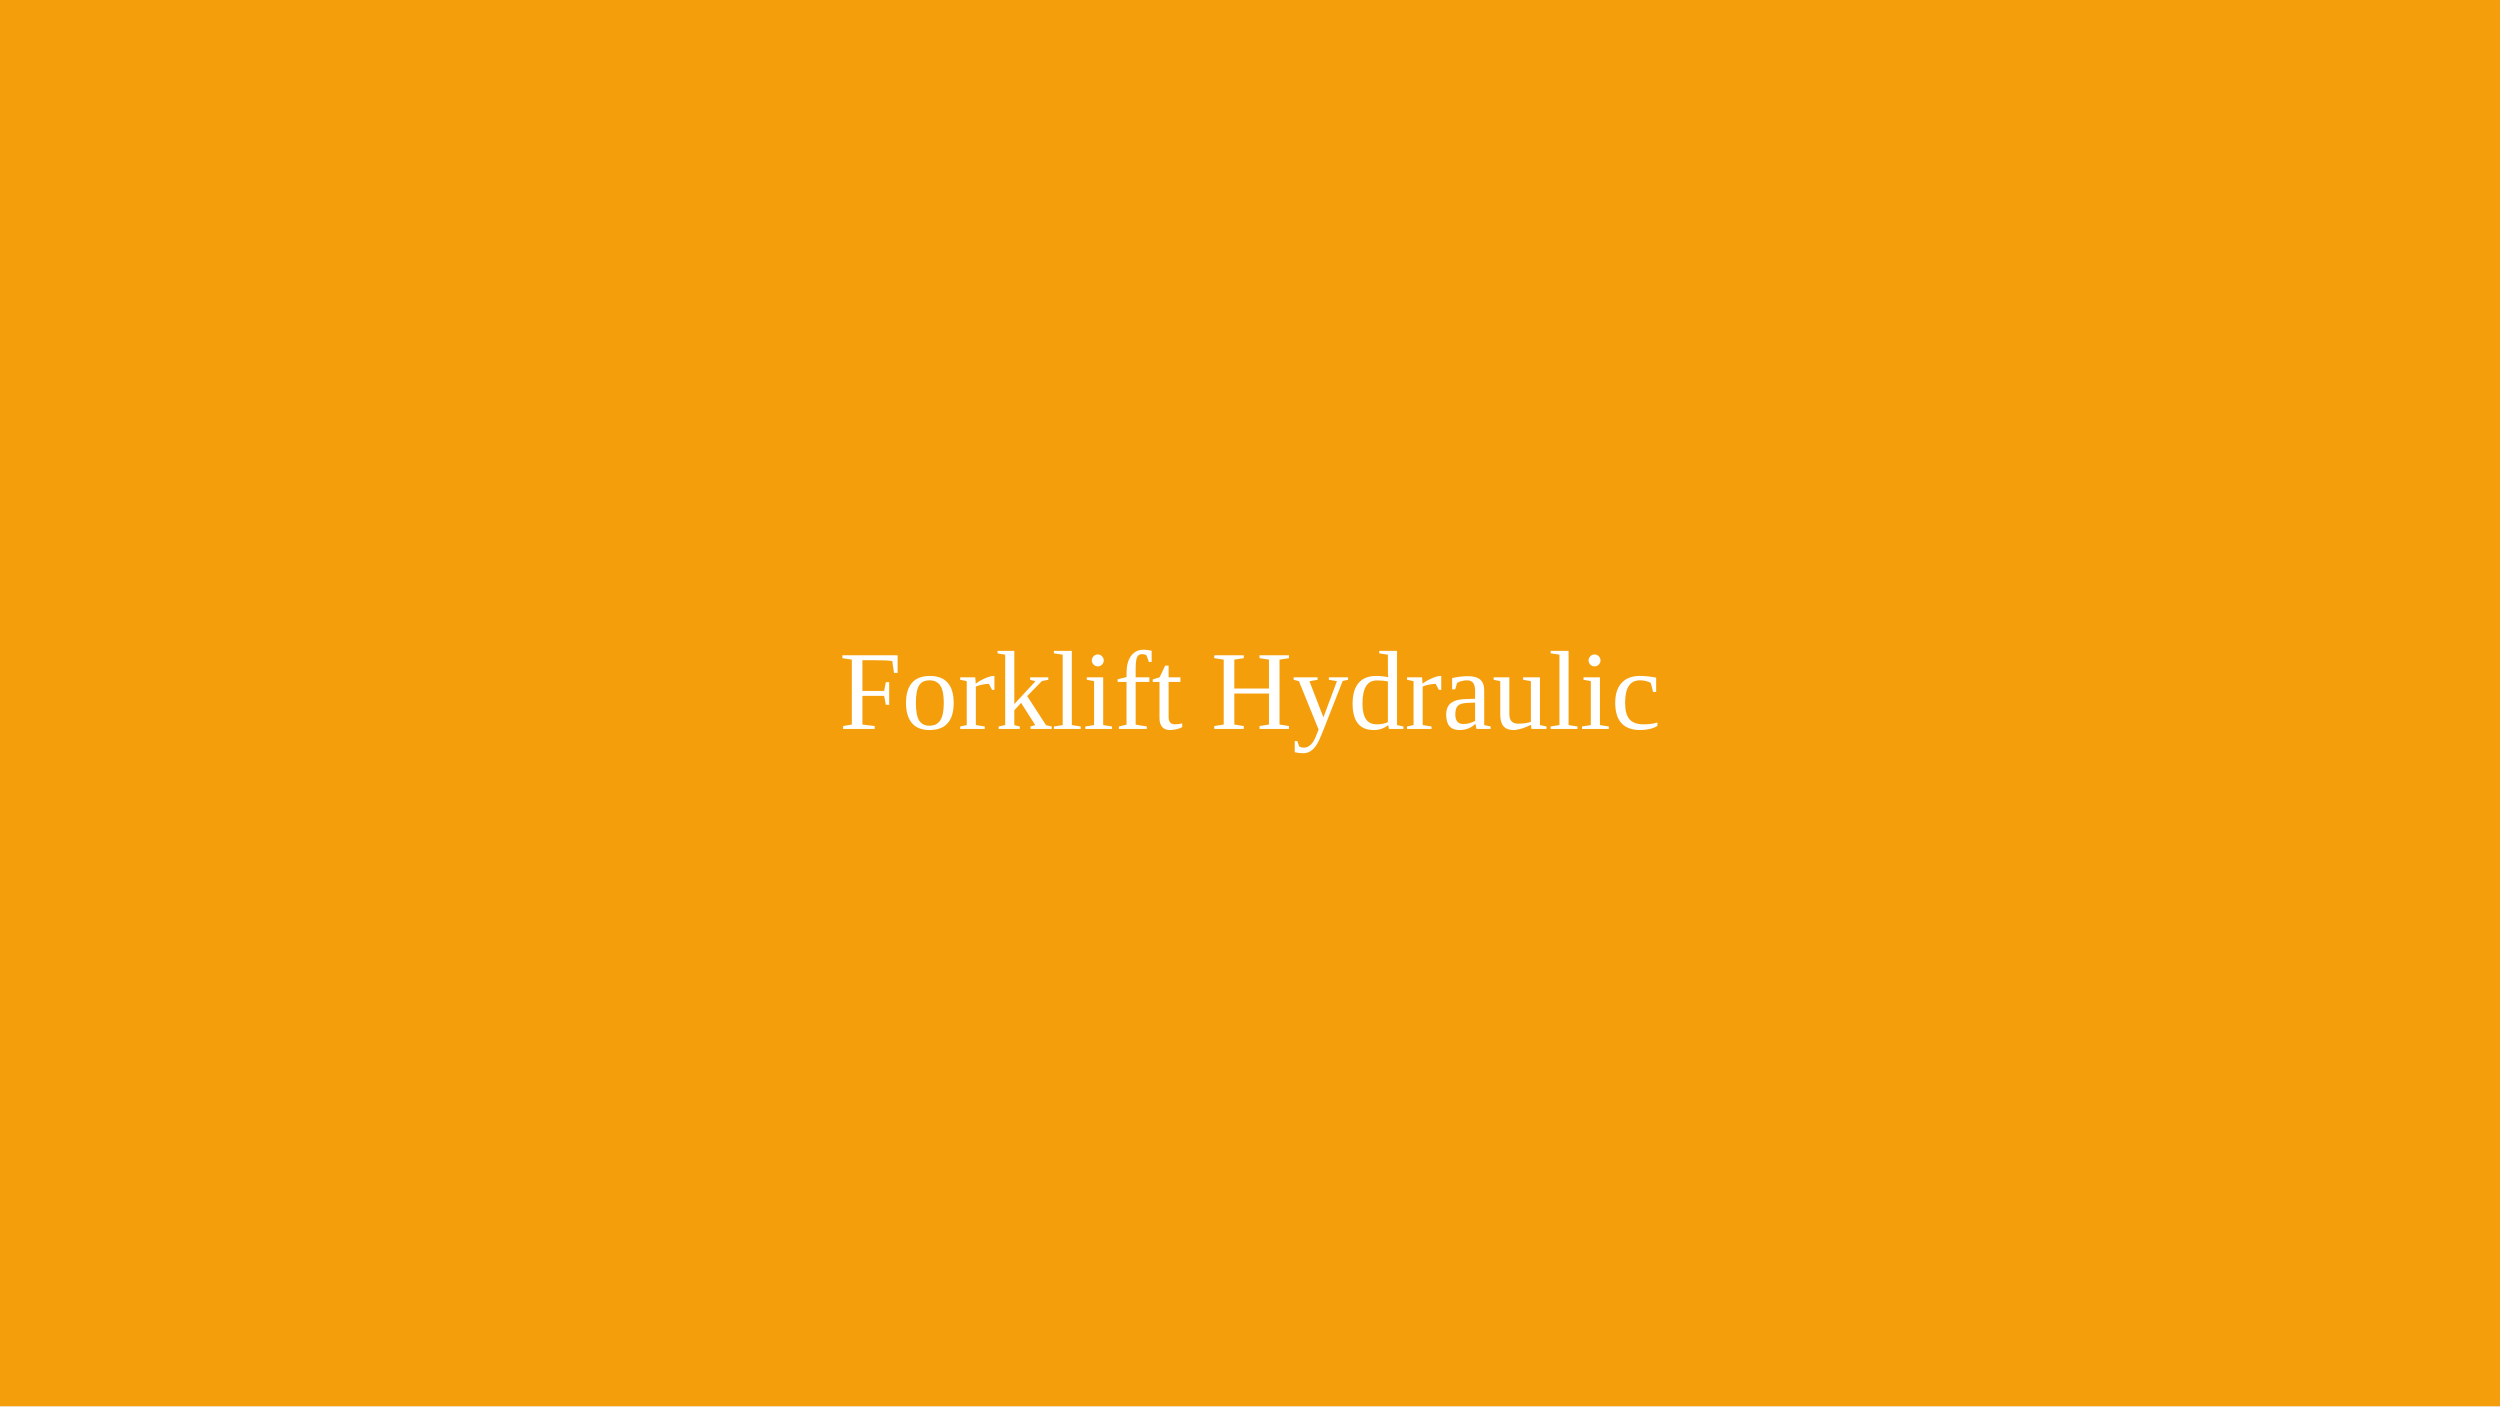
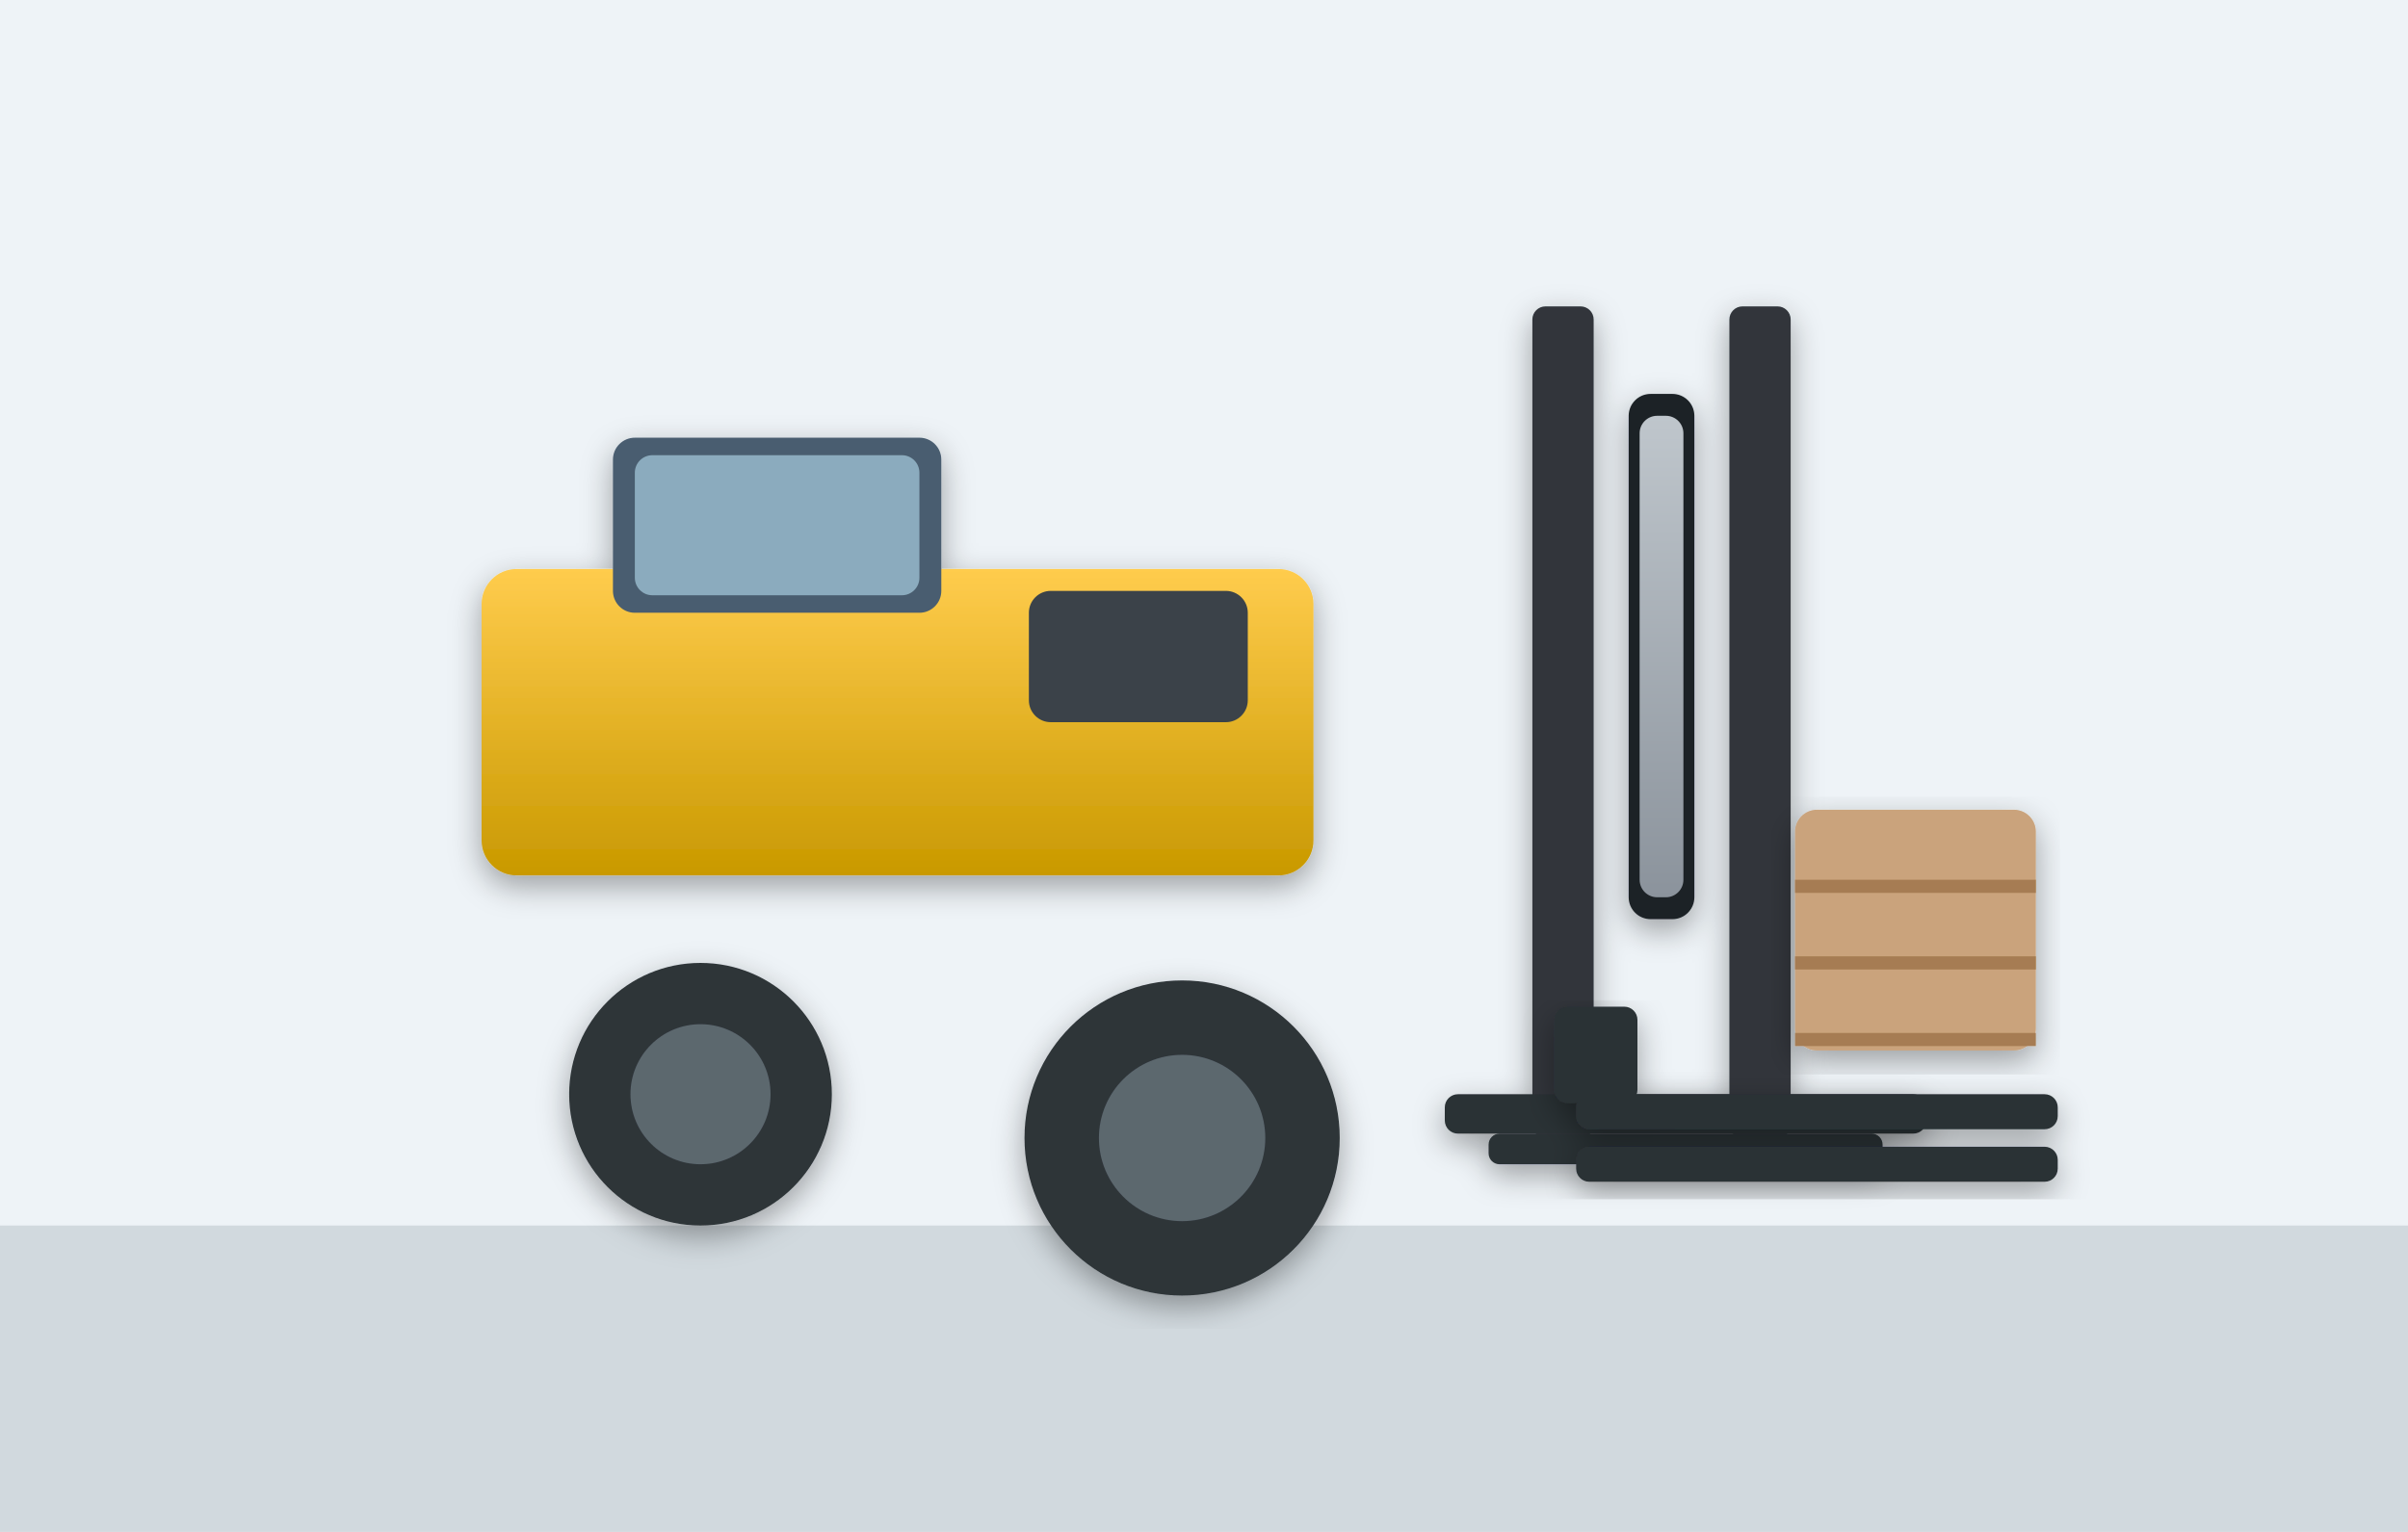
- <svg xmlns="http://www.w3.org/2000/svg" width="1600" height="900">
-   <rect width="100%" height="100%" fill="#f59e0b" />
-   <text x="50%" y="50%" font-size="72" fill="white" text-anchor="middle" dominant-baseline="middle">Forklift Hydraulic</text>
+ <svg xmlns="http://www.w3.org/2000/svg" viewBox="0 0 1100 700">
+   <defs>
+     <linearGradient id="cab" x1="0" x2="0" y1="0" y2="1">
+       <stop offset="0" stop-color="#ffcc4d" />
+       <stop offset="1" stop-color="#c99900" />
+     </linearGradient>
+     <linearGradient id="steel" x1="0" x2="0" y1="0" y2="1">
+       <stop offset="0" stop-color="#bfc6cc" />
+       <stop offset="1" stop-color="#8b939c" />
+     </linearGradient>
+     <filter id="shadow">
+       <feDropShadow dx="0" dy="5" stdDeviation="7" flood-color="#000" flood-opacity="0.35" />
+     </filter>
+   </defs>
+   <rect width="1100" height="700" fill="#eef3f7" />
+   <rect y="560" width="1100" height="140" fill="#d1d9de" />
+   <g transform="translate(700,140)" filter="url(#shadow)">
+     <rect x="0" y="0" width="28" height="380" rx="6" fill="#30363b" />
+     <rect x="90" y="0" width="28" height="380" rx="6" fill="#30363b" />
+     <rect x="-40" y="360" width="220" height="18" rx="6" fill="#2c3136" />
+     <rect x="-20" y="378" width="180" height="14" rx="5" fill="#2c3136" />
+     <rect x="44" y="40" width="30" height="240" rx="10" fill="#1e2327" />
+     <rect x="49" y="50" width="20" height="220" rx="8" fill="url(#steel)" />
+   </g>
+   <g transform="translate(220,300)" filter="url(#shadow)">
+     <rect x="0" y="-40" width="380" height="140" rx="16" fill="url(#cab)" />
+     <rect x="60" y="-100" width="150" height="80" rx="10" fill="#4a5d6f" />
+     <rect x="70" y="-92" width="130" height="64" rx="8" fill="#92b4c6" opacity="0.9" />
+     <rect x="250" y="-30" width="100" height="60" rx="10" fill="#3b434a" />
+   </g>
+   <g filter="url(#shadow)">
+     <circle cx="320" cy="500" r="60" fill="#2e3439" />
+     <circle cx="320" cy="500" r="32" fill="#5b676e" />
+     <circle cx="540" cy="520" r="72" fill="#2e3439" />
+     <circle cx="540" cy="520" r="38" fill="#5b676e" />
+   </g>
+   <g transform="translate(720,500)" filter="url(#shadow)">
+     <rect x="0" y="0" width="220" height="16" rx="6" fill="#2c3136" />
+     <rect x="0" y="24" width="220" height="16" rx="6" fill="#2c3136" />
+     <rect x="-10" y="-40" width="38" height="44" rx="6" fill="#2c3136" />
+   </g>
+   <g transform="translate(940,490)" filter="url(#shadow)">
+     <rect x="-120" y="-120" width="110" height="110" rx="10" fill="#caa37b" />
+     <g stroke="#a67c52" stroke-width="6">
+       <line x1="-120" y1="-85" x2="-10" y2="-85" />
+       <line x1="-120" y1="-50" x2="-10" y2="-50" />
+       <line x1="-120" y1="-15" x2="-10" y2="-15" />
+     </g>
+   </g>
</svg>
